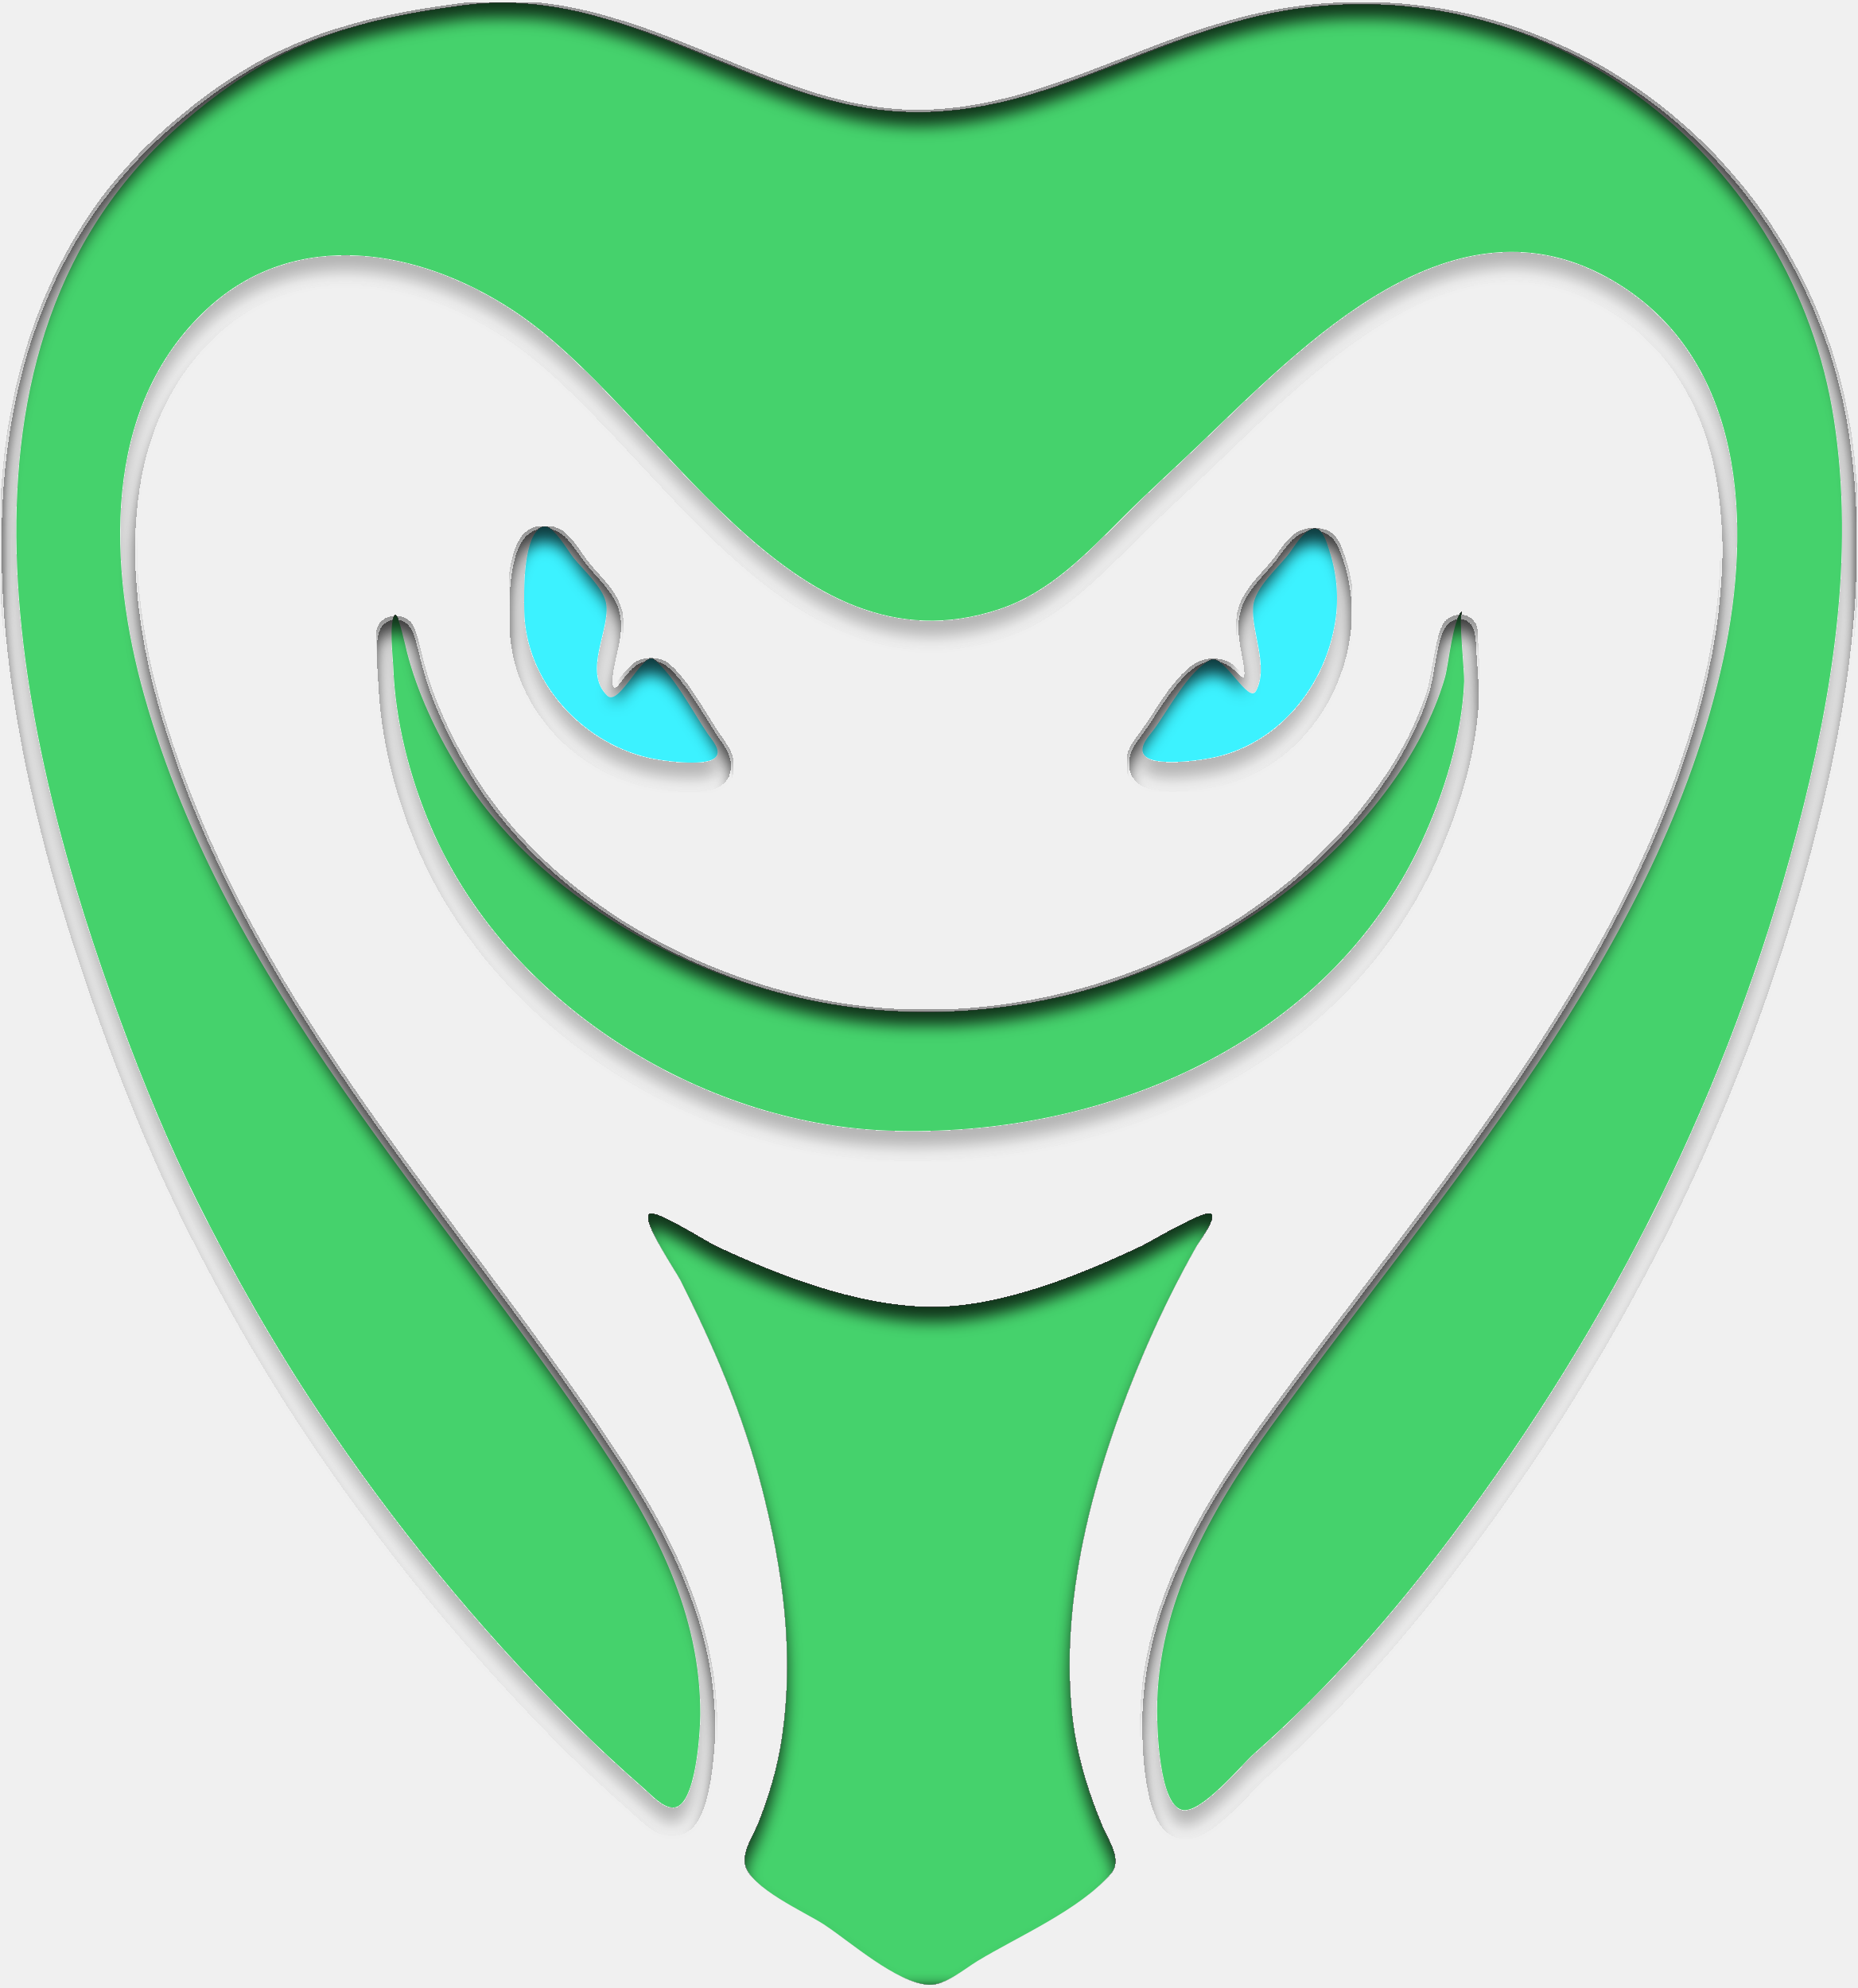
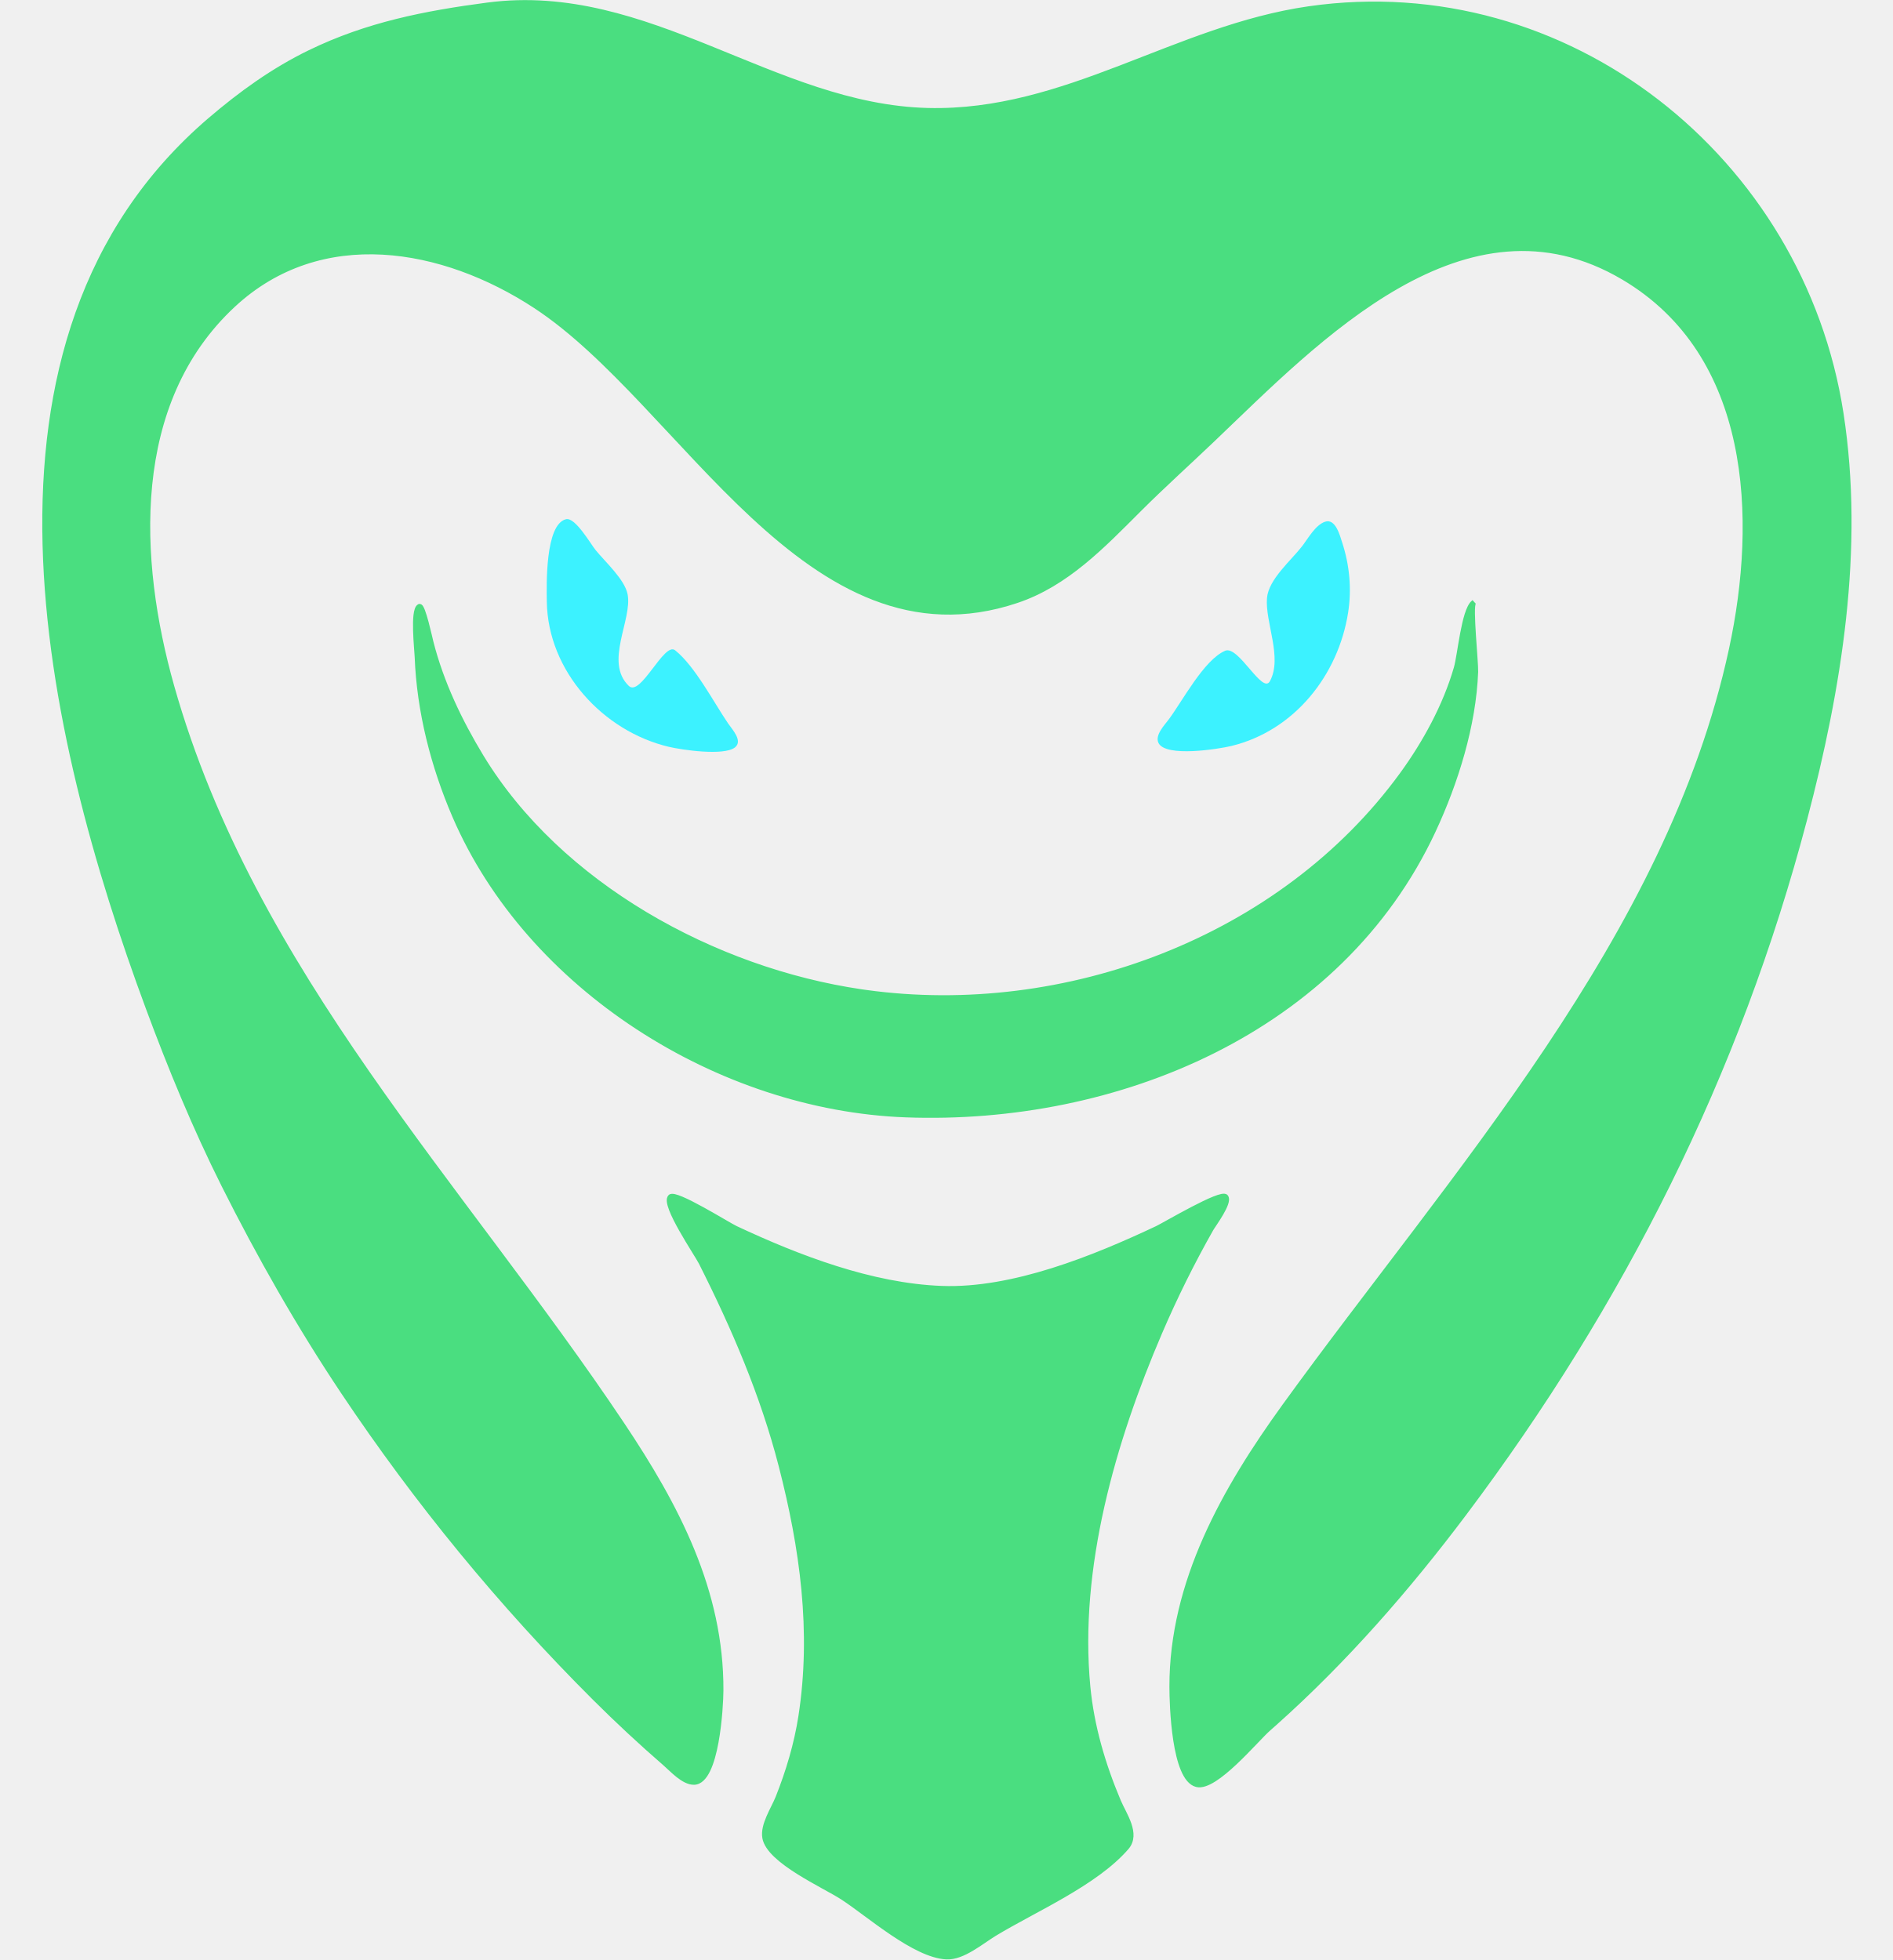
- <svg xmlns="http://www.w3.org/2000/svg" width="496" height="531" viewBox="0 0 496 531" fill="none">
-   <g filter="url(#filter0_i_1_3)">
-     <g clip-path="url(#clip0_1_3)">
-       <g filter="url(#filter1_d_1_3)">
-         <path d="M124 1.424C107.114 3.648 91.472 6.718 76 14.259C66.081 19.094 57.345 25.419 49 32.579C-20.316 92.06 5.051 199.261 32.319 273C38.336 289.273 44.994 305.479 52.753 321C62.343 340.183 73.104 359.147 85 377C104.909 406.878 127.626 434.626 153 460C159.133 466.133 165.455 472.021 172 477.714C173.936 479.399 176.974 482.837 179.775 482.797C185.893 482.709 186.979 462.29 186.999 458C187.129 430.991 174.99 407.974 160.333 386C116.838 320.788 60.443 263.487 38.579 186C28.907 151.718 26.817 109.002 55.17 82.59C78.95 60.438 112.023 66.439 137 82.862C176.867 109.076 210.543 181.651 267 162.644C280.454 158.115 290.224 147.776 300 138C306.528 131.472 313.338 125.331 320 118.961C348.161 92.032 388.1 49.676 431 75.093C466.152 95.92 467.901 140.383 460.21 176C443.307 254.281 384.87 317.996 339.424 381C323.242 403.434 308.956 428.633 309 457C309.007 461.843 309.549 481.88 315.649 483.408C320.656 484.663 331.537 471.334 335 468.286C354.629 451.004 372.192 430.908 387.873 410C430.557 353.094 461.788 290.911 479.884 222C489.235 186.393 495.388 148.682 489.725 112C479.106 43.216 415.828 -7.598 346 2.428C309.923 7.608 280.324 30.9 243 29.985C201.261 28.963 167.483 -4.302 124 1.424Z" fill="#45D26C" />
-       </g>
-       <g filter="url(#filter2_d_1_3)">
-         <path d="M145.167 140.667C139.485 142.113 139.941 158.717 140 163C140.262 181.851 155.25 198.142 173 202.333C176.476 203.154 187.834 204.847 190.833 202.5C193.08 200.742 190.089 197.6 189 196C185.08 190.24 180.051 180.474 174.667 176.167C171.704 173.796 165.35 188.892 162.167 185.833C155.458 179.388 163.174 167.896 161.833 161C161.044 156.942 155.711 152.159 153.167 149C151.794 147.296 147.658 140.033 145.167 140.667Z" fill="#3CF2FF" />
-       </g>
-       <g filter="url(#filter3_d_1_3)">
-         <path d="M350.331 141.346C347.714 142.231 345.708 145.941 344.119 148C341.159 151.836 335.066 156.957 334.642 162C334.086 168.604 338.909 178.093 335.437 184.534C333.419 188.277 326.945 174.749 323.329 176.306C317.555 178.795 311.742 190.042 308.016 194.999C306.901 196.483 304.316 199.172 305.306 201.258C307.202 205.25 321.618 202.922 325 202.1C342.032 197.964 353.894 182.942 356.561 166C357.568 159.6 356.967 153.144 354.971 147.001C354.369 145.149 353.18 140.382 350.331 141.346Z" fill="#3CF2FF" />
-       </g>
-       <g filter="url(#filter4_d_1_3)">
-         <path d="M390.407 163.366C387.877 165.62 386.879 177.464 385.861 181C382.905 191.27 377.378 201.391 371.106 210C338.366 254.948 279.107 276.699 225 268.745C185.251 262.903 143.294 239.871 122.199 205C116.365 195.356 111.418 184.95 108.63 174C108.397 173.087 106.404 163.858 105.546 164.366C103.757 165.425 104.944 175.995 105.019 178C105.568 192.689 109.376 207.536 115.157 221C135.144 267.547 186.539 300.093 237 301.981C293.923 304.112 354.311 279.227 379.542 225C385.6 211.98 390.441 196.446 390.982 182C391.075 179.51 389.471 164.2 390.407 163.366Z" fill="#45D26C" />
-       </g>
-       <path d="M173.418 324.306C171.475 326.348 180.588 339.688 181.752 342C190.649 359.668 198.425 377.791 203.37 397C209.142 419.417 212.275 442.015 208.725 465C207.565 472.514 205.352 479.938 202.55 487C201.317 490.108 198.345 494.432 198.982 497.907C200.133 504.18 214.982 510.727 220 514C227.067 518.609 239.426 529.683 248 530.107C252.403 530.325 257.419 525.971 261 523.797C271.882 517.191 288.281 510.164 296.628 500.482C299.779 496.828 295.958 491.647 294.424 488C290.26 478.097 287.195 467.724 286.17 457C283.084 424.708 293.006 390.376 305.579 361C309.646 351.498 314.34 342.001 319.424 333C320.169 331.683 324.595 325.802 323.474 324.302C322.319 322.758 307.015 331.88 305 332.833C287.955 340.895 265.96 349.834 246.715 349.112C227.735 348.399 207.982 340.81 191 332.833C188.867 331.831 174.746 322.91 173.418 324.306Z" fill="#45D26C" />
-     </g>
-   </g>
-   <defs>
-     <filter id="filter0_i_1_3" x="0" y="0" width="496" height="535" filterUnits="userSpaceOnUse" color-interpolation-filters="sRGB">
-       <feFlood flood-opacity="0" result="BackgroundImageFix" />
-       <feBlend mode="normal" in="SourceGraphic" in2="BackgroundImageFix" result="shape" />
-       <feColorMatrix in="SourceAlpha" type="matrix" values="0 0 0 0 0 0 0 0 0 0 0 0 0 0 0 0 0 0 127 0" result="hardAlpha" />
-       <feOffset dy="4" />
-       <feGaussianBlur stdDeviation="2" />
-       <feComposite in2="hardAlpha" operator="arithmetic" k2="-1" k3="1" />
-       <feColorMatrix type="matrix" values="0 0 0 0 0 0 0 0 0 0 0 0 0 0 0 0 0 0 0.75 0" />
-       <feBlend mode="normal" in2="shape" result="effect1_innerShadow_1_3" />
-     </filter>
-     <filter id="filter1_d_1_3" x="0.368" y="0.762" width="495.53" height="490.729" filterUnits="userSpaceOnUse" color-interpolation-filters="sRGB">
-       <feFlood flood-opacity="0" result="BackgroundImageFix" />
-       <feColorMatrix in="SourceAlpha" type="matrix" values="0 0 0 0 0 0 0 0 0 0 0 0 0 0 0 0 0 0 127 0" result="hardAlpha" />
-       <feOffset dy="4" />
-       <feGaussianBlur stdDeviation="2" />
-       <feComposite in2="hardAlpha" operator="out" />
-       <feColorMatrix type="matrix" values="0 0 0 0 0 0 0 0 0 0 0 0 0 0 0 0 0 0 0.25 0" />
-       <feBlend mode="normal" in2="BackgroundImageFix" result="effect1_dropShadow_1_3" />
-       <feBlend mode="normal" in="SourceGraphic" in2="effect1_dropShadow_1_3" result="shape" />
-     </filter>
-     <filter id="filter2_d_1_3" x="135.968" y="140.628" width="59.681" height="71.067" filterUnits="userSpaceOnUse" color-interpolation-filters="sRGB">
-       <feFlood flood-opacity="0" result="BackgroundImageFix" />
-       <feColorMatrix in="SourceAlpha" type="matrix" values="0 0 0 0 0 0 0 0 0 0 0 0 0 0 0 0 0 0 127 0" result="hardAlpha" />
-       <feOffset dy="4" />
-       <feGaussianBlur stdDeviation="2" />
-       <feComposite in2="hardAlpha" operator="out" />
-       <feColorMatrix type="matrix" values="0 0 0 0 0 0 0 0 0 0 0 0 0 0 0 0 0 0 0.25 0" />
-       <feBlend mode="normal" in2="BackgroundImageFix" result="effect1_dropShadow_1_3" />
-       <feBlend mode="normal" in="SourceGraphic" in2="effect1_dropShadow_1_3" result="shape" />
-     </filter>
-     <filter id="filter3_d_1_3" x="301.085" y="141.219" width="59.956" height="70.305" filterUnits="userSpaceOnUse" color-interpolation-filters="sRGB">
-       <feFlood flood-opacity="0" result="BackgroundImageFix" />
-       <feColorMatrix in="SourceAlpha" type="matrix" values="0 0 0 0 0 0 0 0 0 0 0 0 0 0 0 0 0 0 127 0" result="hardAlpha" />
-       <feOffset dy="4" />
-       <feGaussianBlur stdDeviation="2" />
-       <feComposite in2="hardAlpha" operator="out" />
-       <feColorMatrix type="matrix" values="0 0 0 0 0 0 0 0 0 0 0 0 0 0 0 0 0 0 0.25 0" />
-       <feBlend mode="normal" in2="BackgroundImageFix" result="effect1_dropShadow_1_3" />
-       <feBlend mode="normal" in="SourceGraphic" in2="effect1_dropShadow_1_3" result="shape" />
-     </filter>
-     <filter id="filter4_d_1_3" x="100.564" y="163.366" width="294.422" height="146.741" filterUnits="userSpaceOnUse" color-interpolation-filters="sRGB">
-       <feFlood flood-opacity="0" result="BackgroundImageFix" />
-       <feColorMatrix in="SourceAlpha" type="matrix" values="0 0 0 0 0 0 0 0 0 0 0 0 0 0 0 0 0 0 127 0" result="hardAlpha" />
-       <feOffset dy="4" />
-       <feGaussianBlur stdDeviation="2" />
-       <feComposite in2="hardAlpha" operator="out" />
-       <feColorMatrix type="matrix" values="0 0 0 0 0 0 0 0 0 0 0 0 0 0 0 0 0 0 0.25 0" />
-       <feBlend mode="normal" in2="BackgroundImageFix" result="effect1_dropShadow_1_3" />
-       <feBlend mode="normal" in="SourceGraphic" in2="effect1_dropShadow_1_3" result="shape" />
-     </filter>
-     <clipPath id="clip0_1_3">
-       <rect width="496" height="531" fill="white" />
-     </clipPath>
-   </defs>
+ <svg xmlns="http://www.w3.org/2000/svg" width="700" height="725" viewBox="0 0 700 725" fill="none">
+   <path d="M180.265 1.448C210.156 -2.479 236.695 6.971 262.827 17.524C288.992 28.089 314.727 39.745 343.17 40.441C368.6 41.063 391.414 33.457 414.087 24.781C436.737 16.114 459.27 6.367 484.023 2.82C579.859 -10.91 666.679 58.677 681.248 152.843C689.013 203.027 680.573 254.594 667.772 303.235C642.993 397.39 600.229 482.349 541.788 560.093C520.988 587.766 497.764 614.407 471.885 637.524L469.372 639.749C468.209 640.771 466.41 642.667 464.231 644.943C462.062 647.207 459.534 649.827 456.938 652.265C454.345 654.7 451.666 656.97 449.192 658.526C447.955 659.304 446.753 659.914 445.627 660.273C444.503 660.631 443.421 660.749 442.444 660.505C440.11 659.922 438.415 657.613 437.162 654.63C435.896 651.613 435.012 647.745 434.395 643.766C433.159 635.802 432.972 627.281 432.967 623.965C432.907 585.067 452.537 550.551 474.691 519.904C505.813 476.852 541.31 433.652 571.962 387.793C602.6 341.956 628.334 293.548 639.879 240.195C645.132 215.923 647.154 188.664 641.878 163.946C636.605 139.239 624.048 117.089 600.146 102.958C571.004 85.73 542.867 91.446 517.144 106.109C491.394 120.786 468.152 144.381 448.864 162.785C439.732 171.498 430.434 179.862 421.505 188.772C408.155 202.093 394.7 216.312 376.157 222.54C337.258 235.607 306.234 217.154 278.205 191.12C264.193 178.105 250.881 163.151 237.699 149.249C224.502 135.333 211.429 122.467 197.844 113.554C163.754 91.187 118.781 83.114 86.49 113.13C47.916 148.985 50.704 207.043 63.929 253.819C78.866 306.64 105.601 352.596 136.058 396.489C151.287 418.437 167.441 439.862 183.514 461.373C199.585 482.882 215.574 504.475 230.46 526.746C250.528 556.767 267.21 588.299 267.032 625.332C267.018 628.281 266.638 636.746 265.21 644.5C264.497 648.373 263.515 652.104 262.169 654.887C260.841 657.631 259.058 659.651 256.655 659.686C254.552 659.716 252.433 658.454 250.575 656.992C249.633 656.252 248.734 655.44 247.91 654.675C247.078 653.904 246.335 653.191 245.681 652.623C236.717 644.843 228.058 636.796 219.658 628.414C184.915 593.746 153.81 555.835 126.55 515.014C110.26 490.619 95.525 464.708 82.395 438.501C71.767 417.288 62.65 395.143 54.413 372.914C35.751 322.556 17.723 260.734 16.236 201.323C14.748 141.906 29.805 84.84 77.382 44.102C88.821 34.309 100.81 25.645 114.433 19.019C135.676 8.687 157.143 4.487 180.265 1.448Z" fill="#4ADE80" stroke="#4ADE80" />
+   <path d="M209.293 192.059C201.518 194.034 202.142 216.704 202.223 222.552C202.581 248.29 223.09 270.533 247.377 276.255C252.133 277.376 267.674 279.688 271.778 276.483C274.853 274.083 270.76 269.793 269.27 267.608C263.906 259.744 257.025 246.41 249.658 240.529C245.604 237.292 236.909 257.903 232.554 253.727C223.374 244.927 233.932 229.237 232.097 219.821C231.018 214.281 223.72 207.75 220.239 203.437C218.361 201.11 212.701 191.194 209.293 192.059Z" fill="#3CF2FF" />
+   <path d="M490.02 192.987C486.439 194.195 483.695 199.26 481.52 202.072C477.47 207.309 469.133 214.301 468.553 221.186C467.792 230.203 474.391 243.159 469.641 251.953C466.879 257.064 458.021 238.593 453.073 240.719C445.173 244.117 437.219 259.474 432.12 266.242C430.595 268.268 427.058 271.939 428.412 274.787C431.007 280.238 450.732 277.059 455.36 275.937C478.665 270.29 494.896 249.78 498.545 226.648C499.923 217.91 499.1 209.095 496.369 200.708C495.545 198.179 493.919 191.67 490.02 192.987Z" fill="#3CF2FF" />
+   <path d="M544.524 222.677L545.188 223.426C545.221 223.397 545.22 223.382 545.201 223.423C545.185 223.459 545.163 223.519 545.141 223.609C545.095 223.79 545.056 224.046 545.025 224.378C544.965 225.039 544.945 225.942 544.957 227.023C544.98 229.182 545.13 231.997 545.316 234.892C545.503 237.788 545.724 240.749 545.893 243.21C546.059 245.652 546.176 247.629 546.143 248.512C545.399 268.324 538.75 289.601 530.443 307.415C495.808 381.693 412.947 415.724 334.93 412.809C265.708 410.225 195.202 365.685 167.77 301.939C159.84 283.509 154.612 263.177 153.858 243.051C153.833 242.378 153.714 240.983 153.585 239.208C153.456 237.445 153.319 235.33 153.263 233.254C153.206 231.181 153.228 229.127 153.423 227.491C153.52 226.675 153.663 225.941 153.87 225.353C154.071 224.784 154.363 224.259 154.825 223.986L154.931 223.935C155.176 223.839 155.417 223.906 155.588 224.016C155.759 224.126 155.894 224.295 156 224.454C156.22 224.782 156.44 225.266 156.655 225.824C157.091 226.953 157.557 228.523 157.992 230.135C158.857 233.343 159.635 236.866 159.783 237.447C163.582 252.335 170.327 266.497 178.293 279.637C207.063 327.093 264.325 358.476 318.602 366.436L320.334 366.682C393.734 376.807 473.714 347.155 518.043 286.428C526.6 274.708 534.132 260.941 538.156 246.989C538.495 245.815 538.837 243.93 539.216 241.679C539.593 239.442 540.004 236.862 540.479 234.341C540.955 231.82 541.498 229.336 542.143 227.283C542.466 226.256 542.818 225.326 543.205 224.549C543.589 223.777 544.023 223.123 544.524 222.677Z" fill="#4ADE80" stroke="#4ADE80" />
+   <path d="M452.808 442.057C453.073 442.084 453.367 442.168 453.583 442.384L453.671 442.485L453.672 442.486C453.96 442.871 454.039 443.353 454.015 443.835C453.991 444.319 453.861 444.858 453.669 445.415C453.285 446.531 452.62 447.817 451.89 449.069C451.158 450.326 450.347 451.572 449.659 452.611C448.962 453.663 448.408 454.476 448.164 454.906L448.165 454.907C441.218 467.18 434.803 480.131 429.245 493.088C412.054 533.167 398.515 579.95 402.726 623.917C404.122 638.495 408.299 652.608 413.983 666.096C414.499 667.322 415.208 668.674 415.933 670.13C416.652 671.573 417.381 673.106 417.908 674.646C418.958 677.72 419.247 680.962 416.916 683.659C411.148 690.335 402.621 696.073 393.715 701.256C389.258 703.849 384.693 706.312 380.319 708.685C375.942 711.06 371.758 713.346 368.047 715.593C366.836 716.327 365.502 717.246 364.07 718.219C362.643 719.189 361.126 720.21 359.57 721.129C356.476 722.956 353.144 724.437 349.975 724.28C346.949 724.131 343.624 723.047 340.21 721.437C336.792 719.825 333.253 717.669 329.791 715.342C326.329 713.016 322.933 710.512 319.806 708.201C316.673 705.886 313.817 703.772 311.414 702.209C309.717 701.104 307.181 699.719 304.277 698.113C301.382 696.513 298.138 694.703 295.057 692.762C291.979 690.824 289.046 688.743 286.778 686.598C284.521 684.464 282.86 682.208 282.437 679.907C281.972 677.378 282.827 674.596 283.951 671.985C284.516 670.671 285.162 669.374 285.765 668.153C286.372 666.925 286.933 665.779 287.346 664.74C291.169 655.125 294.186 645.025 295.766 634.81C300.609 603.522 296.338 572.742 288.449 542.169C281.695 515.99 271.071 491.281 258.906 467.175C258.52 466.41 257.46 464.708 256.099 462.497C254.747 460.301 253.118 457.635 251.62 454.977C250.126 452.324 248.752 449.661 247.918 447.476C247.502 446.386 247.21 445.389 247.114 444.557C247.02 443.752 247.094 442.964 247.587 442.446C247.826 442.196 248.156 442.112 248.455 442.093C248.762 442.074 249.115 442.118 249.491 442.199C250.245 442.362 251.194 442.702 252.259 443.153C254.396 444.059 257.091 445.456 259.805 446.946C262.522 448.438 265.273 450.033 267.523 451.337C269.788 452.65 271.515 453.65 272.219 453.98C295.444 464.866 322.395 475.19 348.26 476.16C374.458 477.141 404.453 464.99 427.78 453.981C428.449 453.665 430.252 452.656 432.642 451.331C435.018 450.013 437.948 448.397 440.842 446.887C443.734 445.38 446.604 443.97 448.857 443.069C449.98 442.62 450.973 442.287 451.749 442.136C452.136 442.062 452.498 442.026 452.808 442.057Z" fill="#4ADE80" stroke="#4ADE80" />
</svg>
